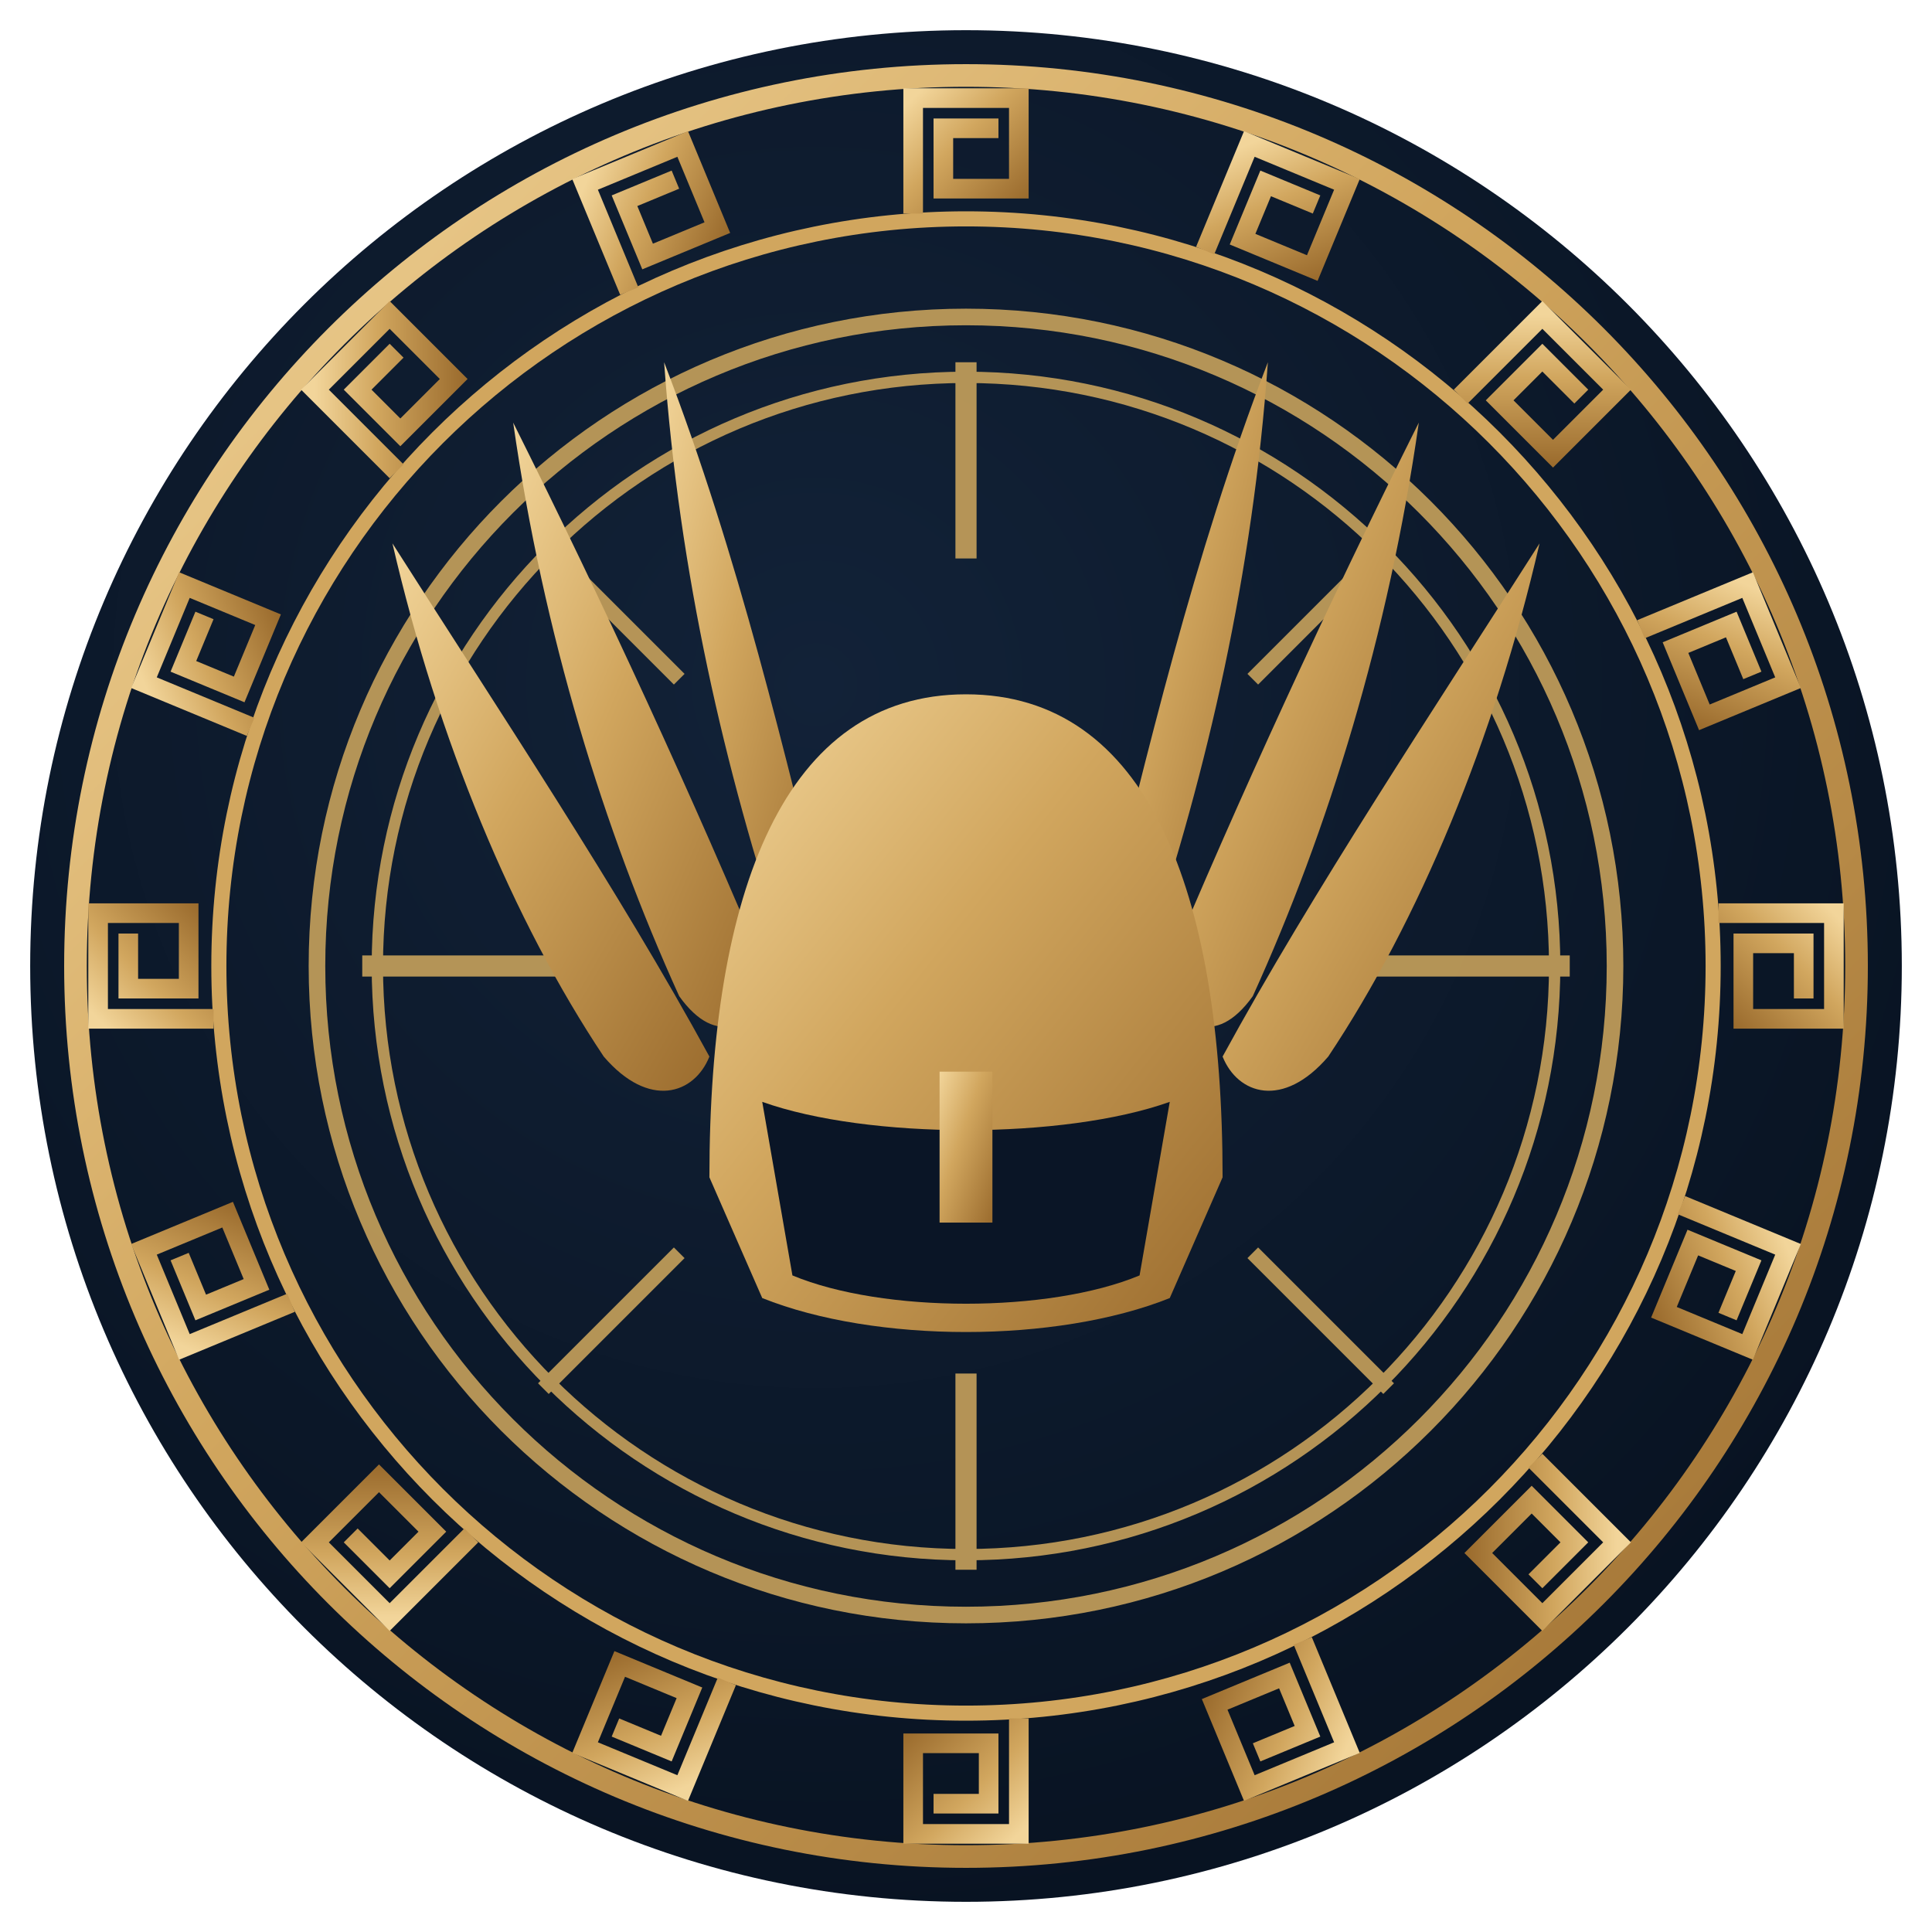
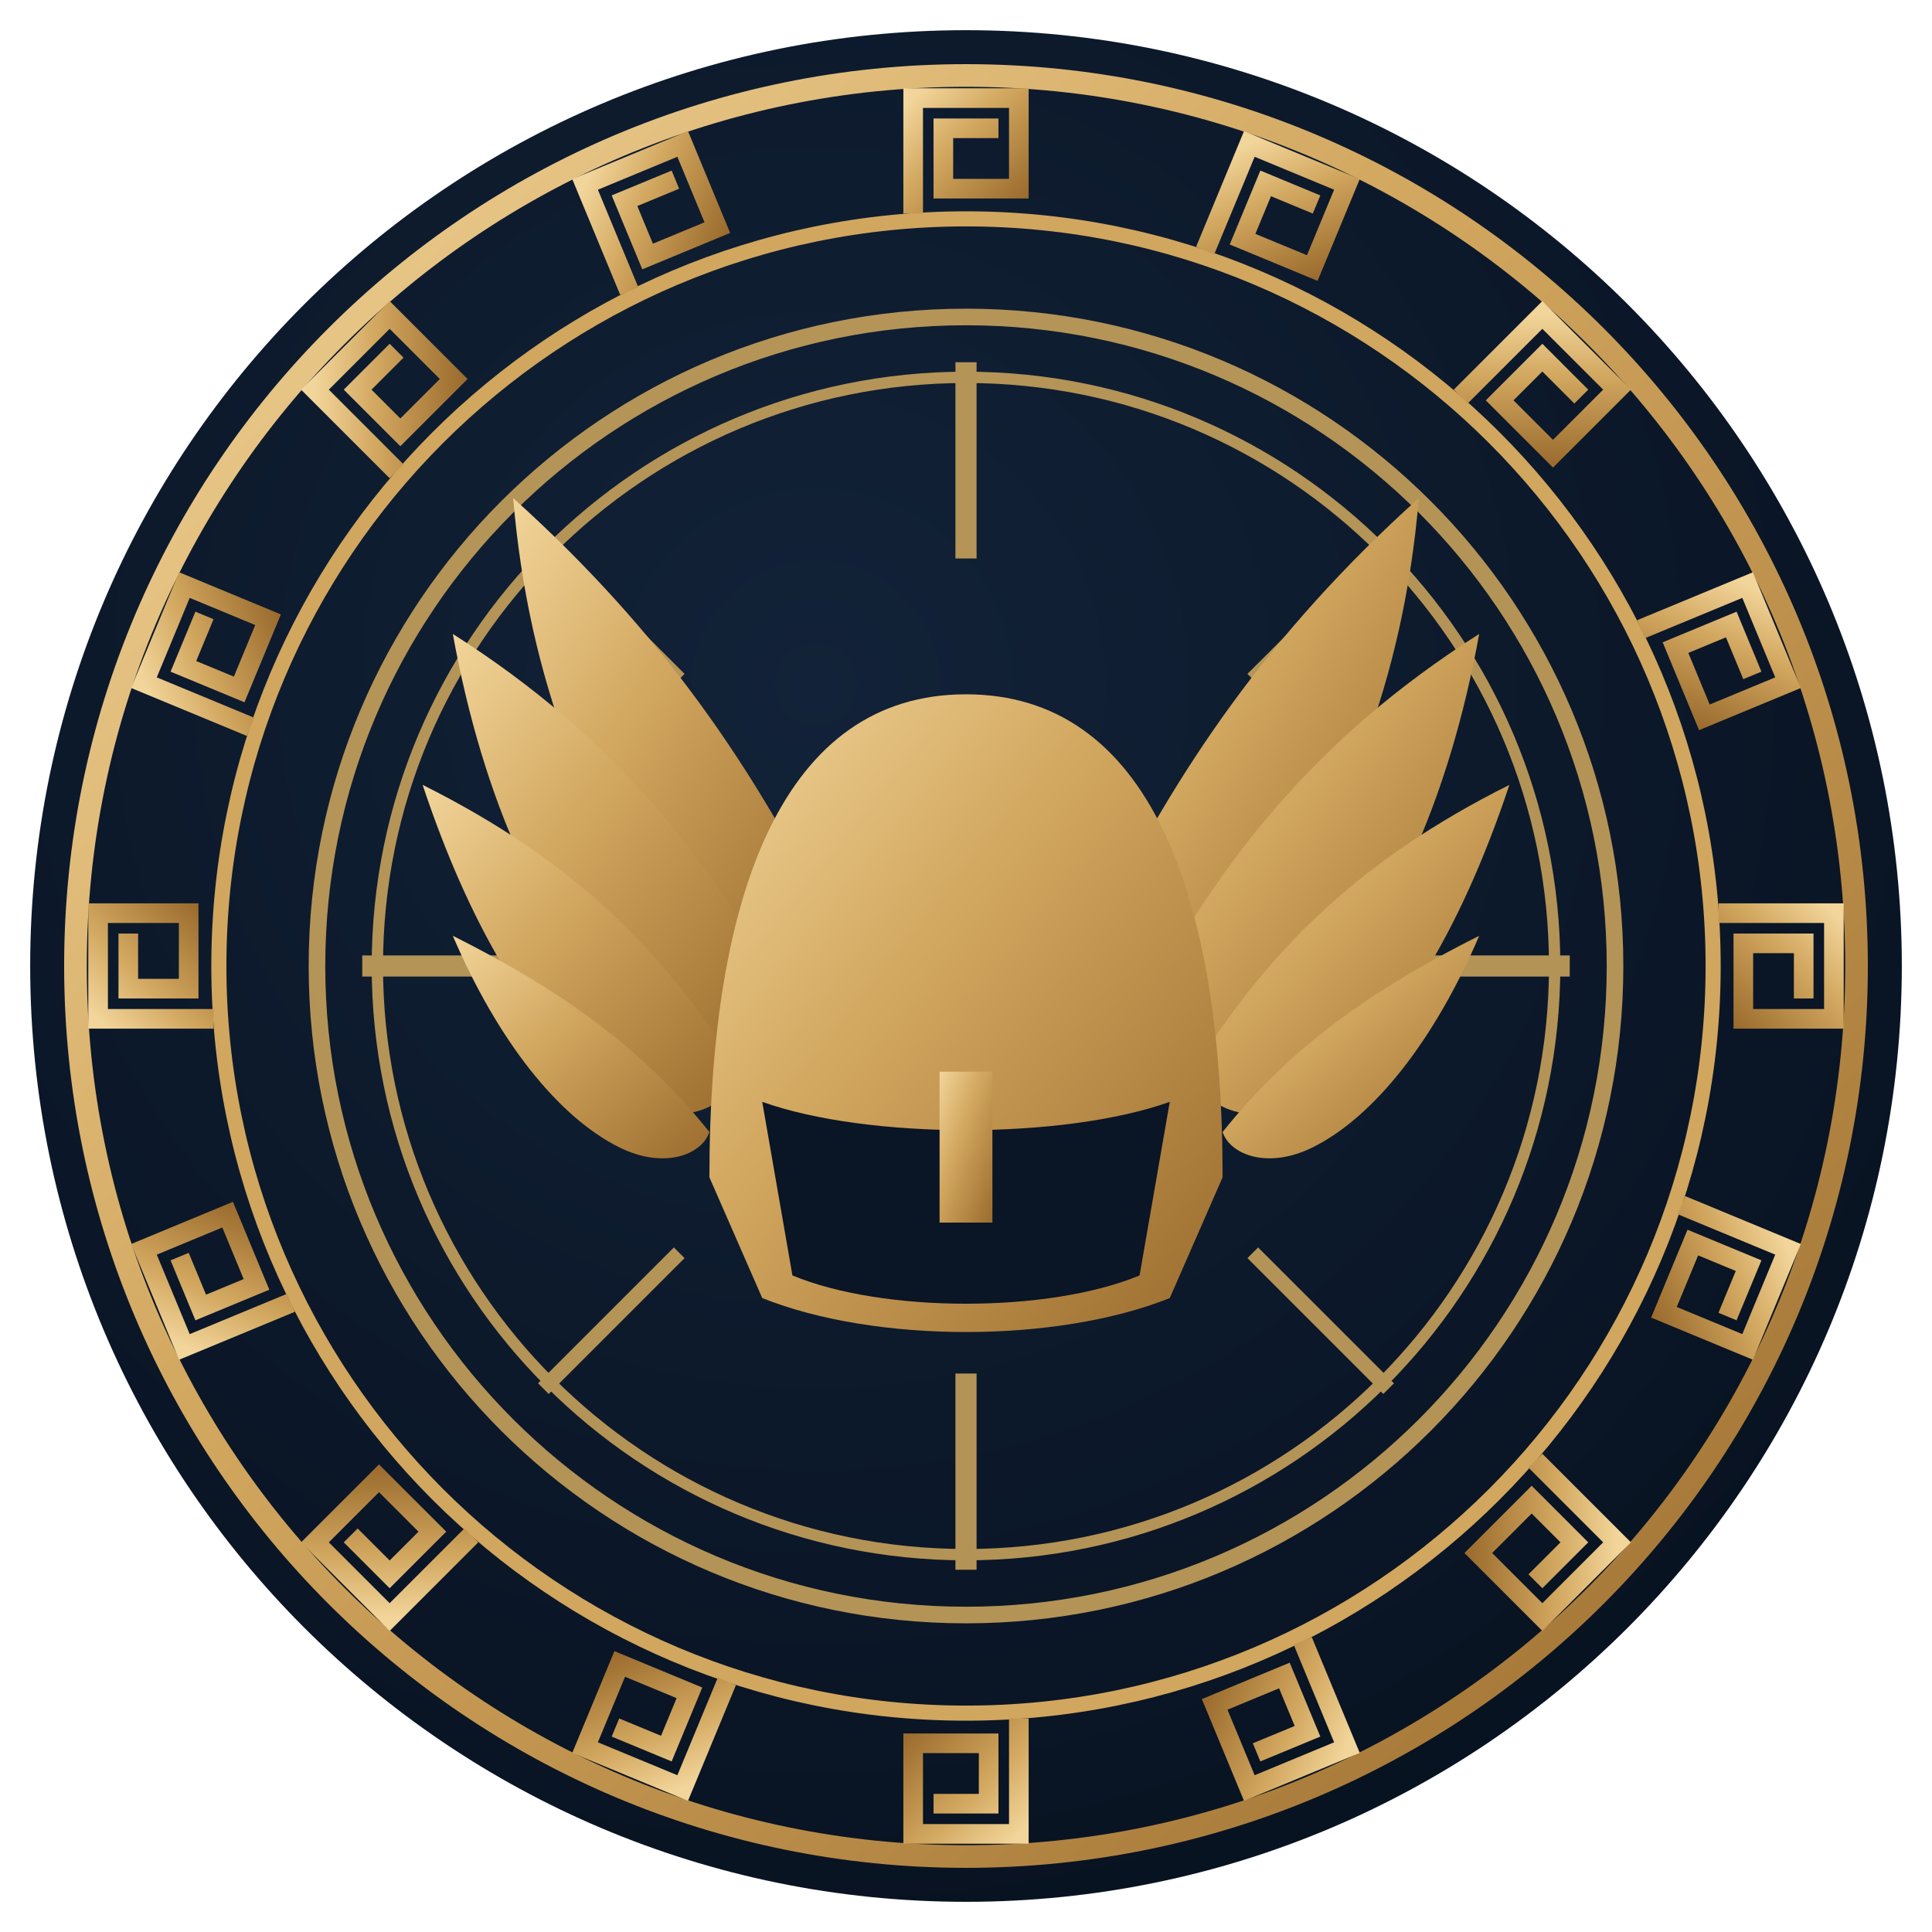
<svg xmlns="http://www.w3.org/2000/svg" viewBox="0 0 256 256" role="img" aria-labelledby="title desc">
  <defs>
    <radialGradient id="bg" cx="42%" cy="35%" r="75%">
      <stop offset="0" stop-color="#122238" />
      <stop offset="1" stop-color="#07111f" />
    </radialGradient>
    <linearGradient id="gold" x1="0" y1="0" x2="1" y2="1">
      <stop offset="0" stop-color="#f2d59a" />
      <stop offset=".42" stop-color="#d1a65e" />
      <stop offset="1" stop-color="#9b6c2e" />
    </linearGradient>
    <g id="k2" fill="none" stroke="url(#gold)" stroke-width="2.6" stroke-linecap="square">
      <path d="M-7 7V-7h14v12h-10V-3h6" />
    </g>
  </defs>
  <circle cx="128" cy="128" r="124" fill="url(#bg)" />
  <circle cx="128" cy="128" r="118" fill="none" stroke="url(#gold)" stroke-width="3" />
  <circle cx="128" cy="128" r="99" fill="none" stroke="#d1a65e" stroke-width="2" />
  <g>
    <use href="#k2" transform="rotate(0 128 128) translate(128 20)" />
    <use href="#k2" transform="rotate(22.5 128 128) translate(128 20)" />
    <use href="#k2" transform="rotate(45 128 128) translate(128 20)" />
    <use href="#k2" transform="rotate(67.5 128 128) translate(128 20)" />
    <use href="#k2" transform="rotate(90 128 128) translate(128 20)" />
    <use href="#k2" transform="rotate(112.5 128 128) translate(128 20)" />
    <use href="#k2" transform="rotate(135 128 128) translate(128 20)" />
    <use href="#k2" transform="rotate(157.5 128 128) translate(128 20)" />
    <use href="#k2" transform="rotate(180 128 128) translate(128 20)" />
    <use href="#k2" transform="rotate(202.5 128 128) translate(128 20)" />
    <use href="#k2" transform="rotate(225 128 128) translate(128 20)" />
    <use href="#k2" transform="rotate(247.5 128 128) translate(128 20)" />
    <use href="#k2" transform="rotate(270 128 128) translate(128 20)" />
    <use href="#k2" transform="rotate(292.5 128 128) translate(128 20)" />
    <use href="#k2" transform="rotate(315 128 128) translate(128 20)" />
    <use href="#k2" transform="rotate(337.5 128 128) translate(128 20)" />
  </g>
  <g fill="none" stroke="#c6a15b" opacity=".9">
    <circle cx="128" cy="128" r="86" stroke-width="2.2" />
    <circle cx="128" cy="128" r="78" stroke-width="1.5" />
    <path d="M128 48v26M128 182v26M48 128h26M182 128h26" stroke-width="2.8" />
    <path d="M72 72l18 18M184 72l-18 18M72 184l18-18M184 184l-18-18" stroke-width="2" />
  </g>
  <g fill="url(#gold)">
-     <path d="M146 124C152 100 158 74 168 48C166 76 160 102 152 126C149 131 146 129 146 124Z" />
-     <path d="M154 130C164 106 176 80 188 56C184 84 176 110 166 132C161 139 156 136 154 130Z" />
-     <path d="M162 140C174 118 190 94 204 72C198 98 188 122 176 140C170 147 164 145 162 140Z" />
-     <path d="M110 124C104 100 98 74 88 48C90 76 96 102 104 126C107 131 110 129 110 124Z" />
-     <path d="M102 130C92 106 80 80 68 56C72 84 80 110 90 132C95 139 100 136 102 130Z" />
-     <path d="M94 140C82 118 66 94 52 72C58 98 68 122 80 140C86 147 92 145 94 140Z" />
+     <path d="M146 122C156 102 168 84 188 66C186 90 178 110 166 126C158 134 148 130 146 122Z" fill="url(#gold)" />
+     <path d="M152 132C162 114 174 98 196 84C192 106 184 124 172 136C164 143 154 139 152 132Z" fill="url(#gold)" />
+     <path d="M158 142C168 126 180 114 200 104C194 122 186 136 176 144C168 150 160 148 158 142Z" fill="url(#gold)" />
+     <path d="M162 150C170 140 180 132 196 124C190 138 182 148 174 152C168 155 163 153 162 150Z" fill="url(#gold)" />
+     <path d="M110 122C100 102 88 84 68 66C70 90 78 110 90 126C98 134 108 130 110 122Z" fill="url(#gold)" />
+     <path d="M104 132C94 114 82 98 60 84C64 106 72 124 84 136C92 143 102 139 104 132Z" fill="url(#gold)" />
+     <path d="M98 142C88 126 76 114 56 104C62 122 70 136 80 144C88 150 96 148 98 142Z" fill="url(#gold)" />
+     <path d="M94 150C86 140 76 132 60 124C66 138 74 148 82 152C88 155 93 153 94 150Z" fill="url(#gold)" />
    <path d="M94 156C94 118 104 92 128 92C152 92 162 118 162 156L155 172C140 178 116 178 101 172Z" />
  </g>
  <path d="M101 146C115 151 141 151 155 146L151 169C139 174 117 174 105 169Z" fill="#0a1526" />
  <rect x="124.5" y="142" width="7" height="20" fill="url(#gold)" />
</svg>
